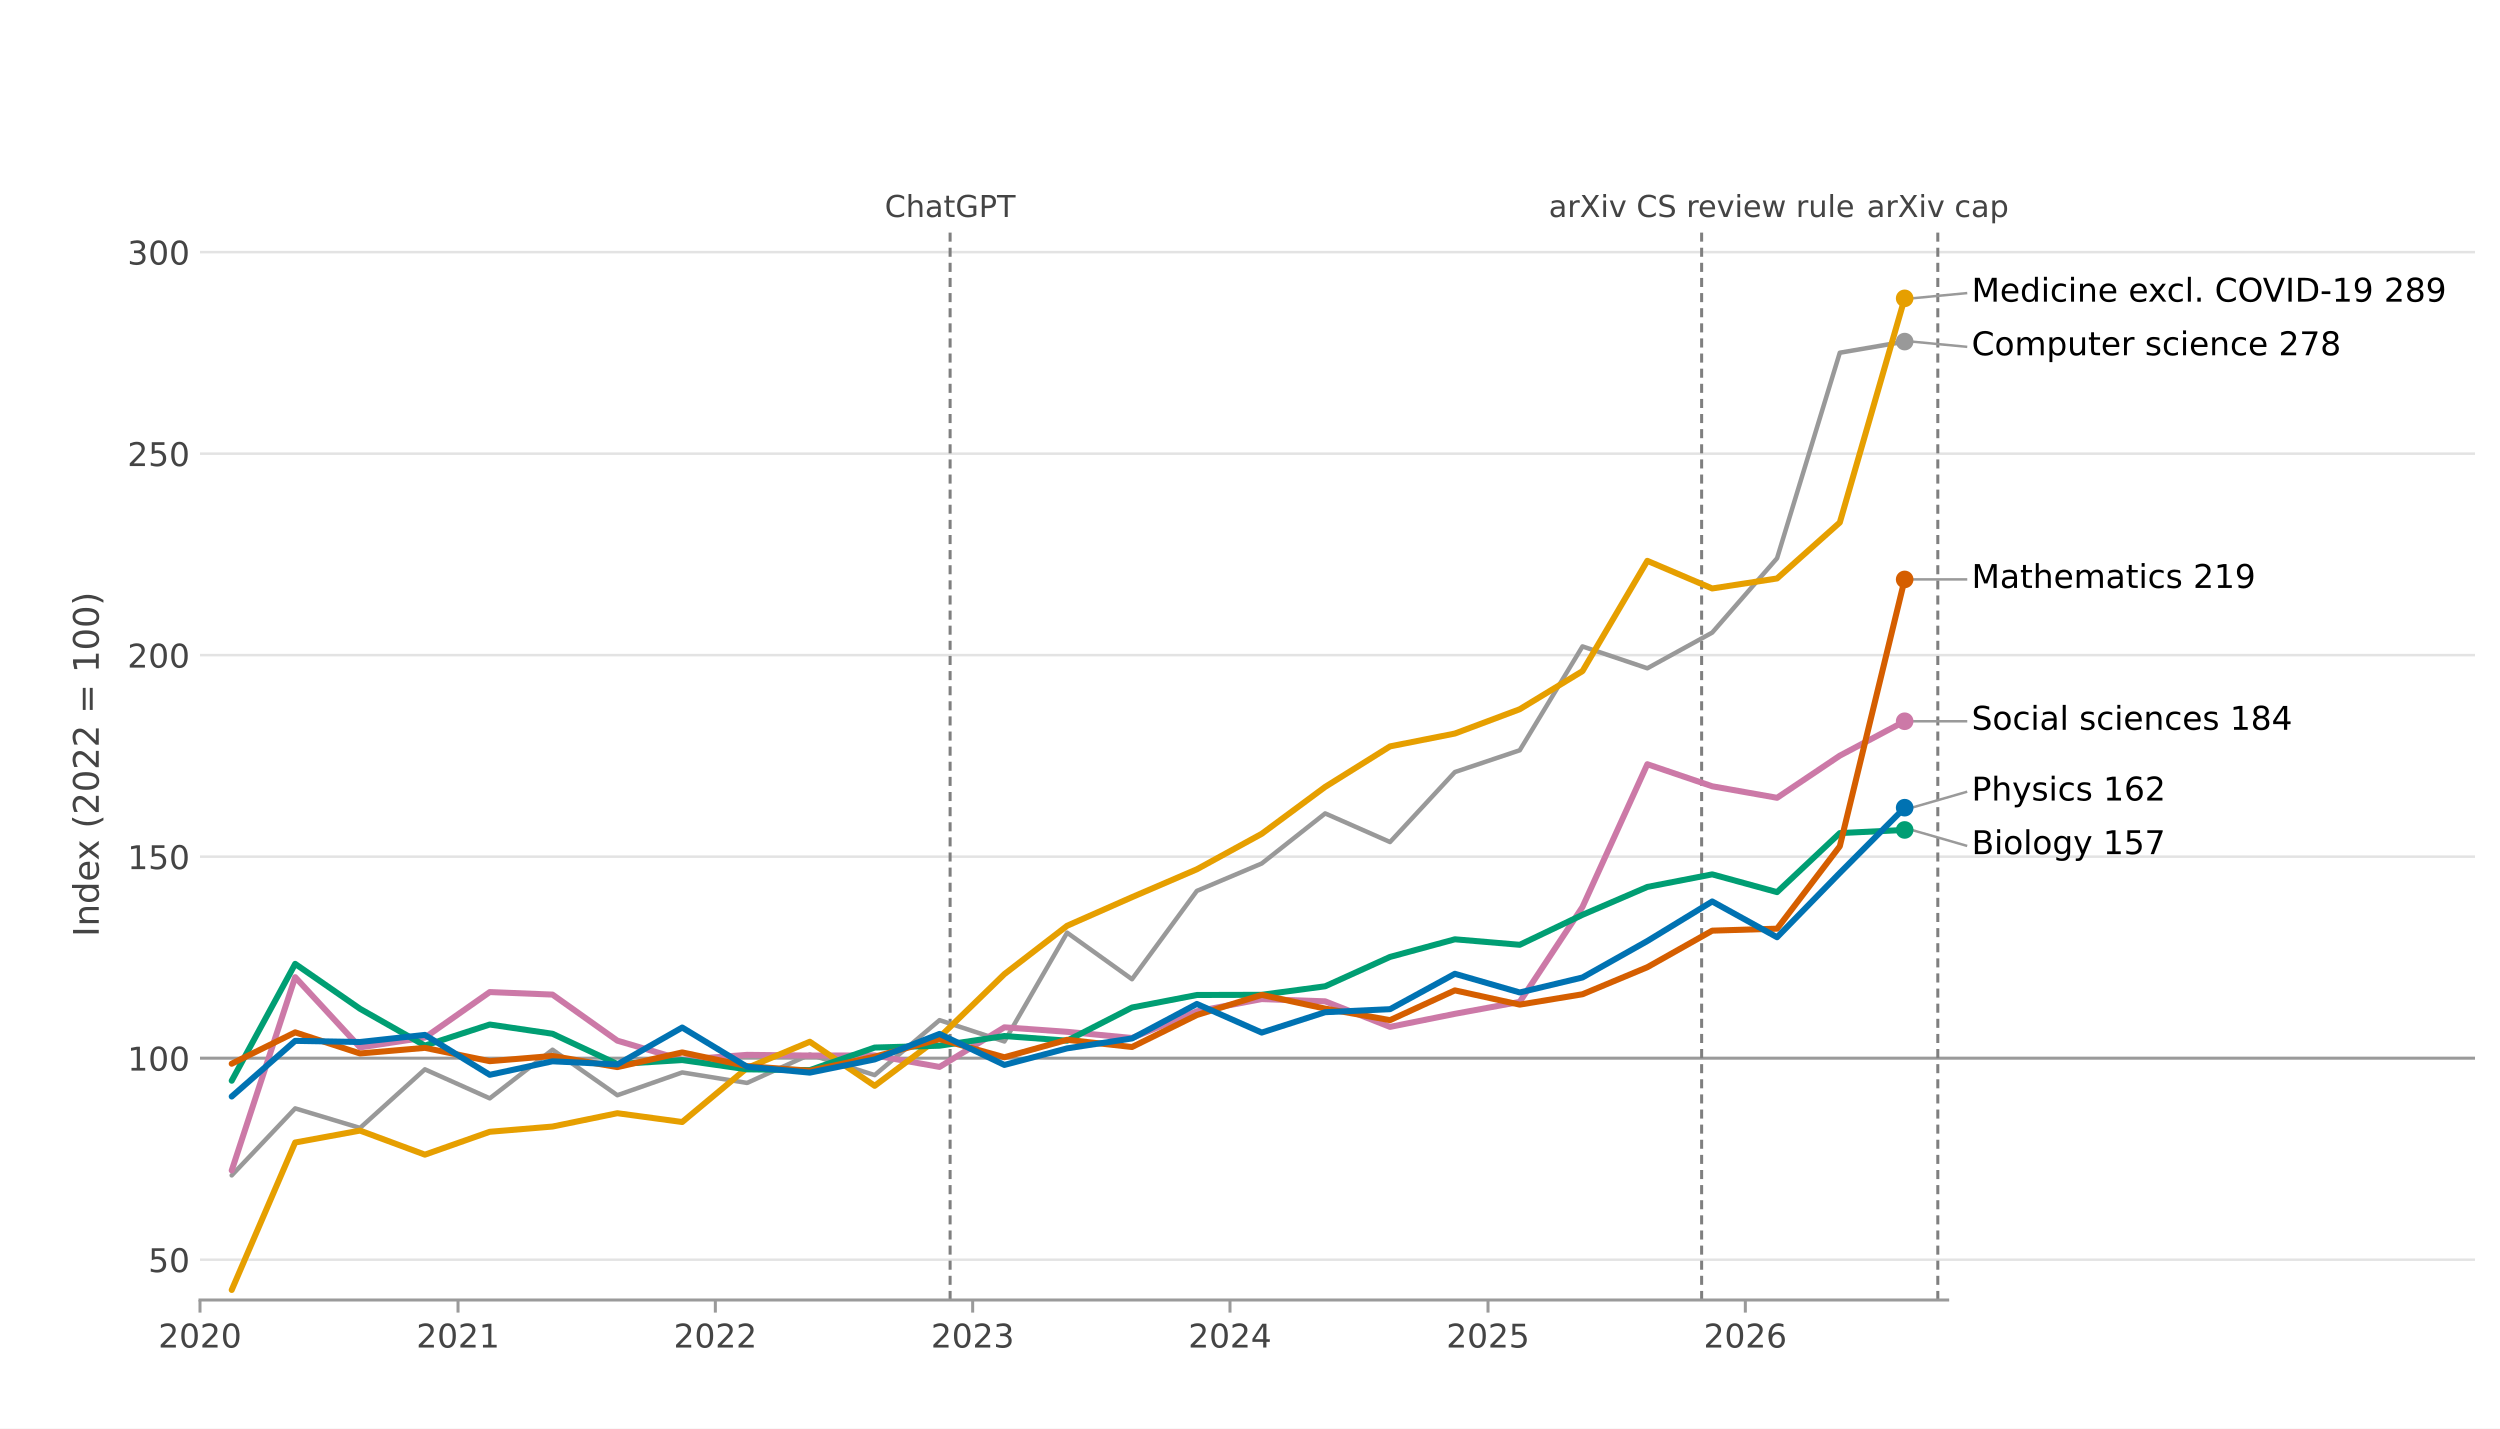
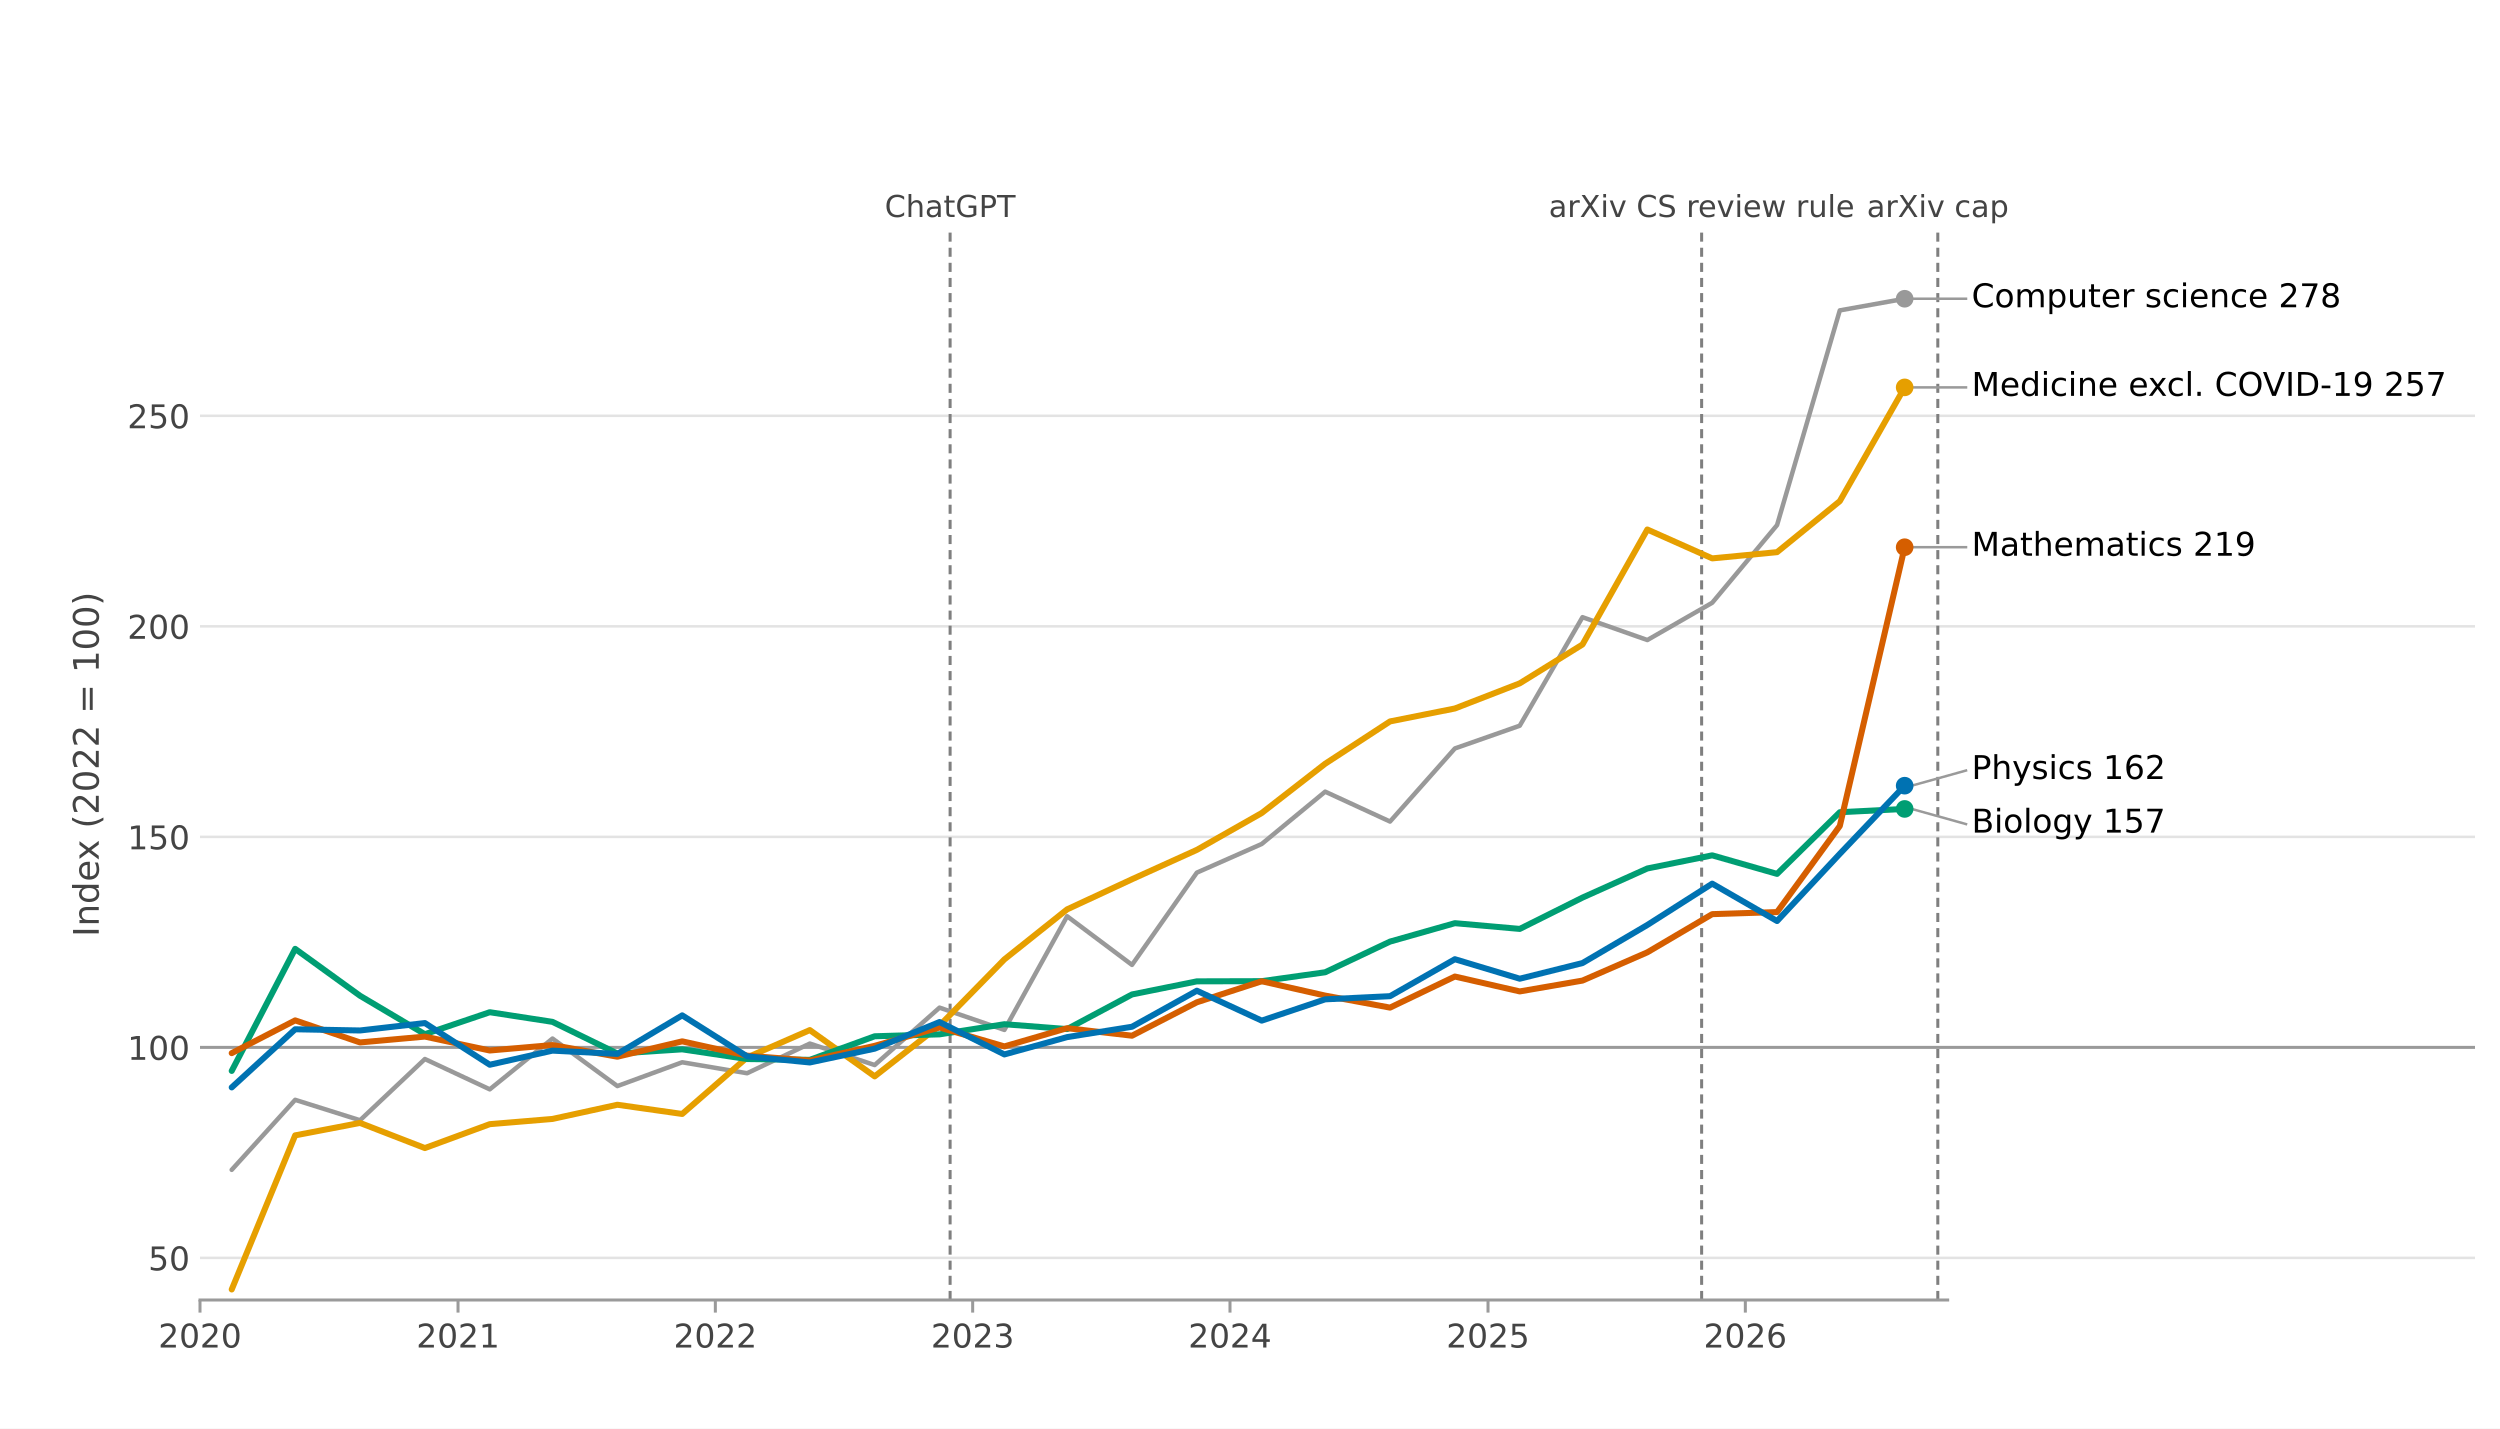
<svg xmlns="http://www.w3.org/2000/svg" xmlns:xlink="http://www.w3.org/1999/xlink" width="496.063pt" height="283.465pt" viewBox="0 0 496.063 283.465" version="1.1">
  <defs>
    <style type="text/css">*{stroke-linejoin: round; stroke-linecap: butt}</style>
  </defs>
  <g id="figure_1">
    <g id="patch_1">
      <path d="M 0 283.465  L 496.063 283.465  L 496.063 0  L 0 0  z " style="fill: #ffffff" />
    </g>
    <g id="axes_1">
      <g id="patch_2">
        <path d="M 39.685 257.953  L 491.102 257.953  L 491.102 45.354  L 39.685 45.354  z " style="fill: #ffffff" />
      </g>
      <g id="matplotlib.axis_1">
        <g id="xtick_1">
          <g id="line2d_1">
            <defs>
-               <path id="ma8e55e18c5" d="M 0 0  L 0 2.5  " style="stroke: #9a9a9a; stroke-width: 0.6" />
+               <path id="m7287521aeb" d="M 0 0  L 0 2.5  " style="stroke: #9a9a9a; stroke-width: 0.6" />
            </defs>
            <g>
-               <use xlink:href="#ma8e55e18c5" x="39.685" y="257.953" style="fill: #9a9a9a; stroke: #9a9a9a; stroke-width: 0.6" />
+               <use xlink:href="#m7287521aeb" x="39.685" y="257.953" style="fill: #9a9a9a; stroke: #9a9a9a; stroke-width: 0.6" />
            </g>
          </g>
          <g id="text_1">
            <text style="font-size: 6.5px; font-family: 'DejaVu Sans'; text-anchor: middle; fill: #444444" x="39.685" y="267.391" transform="rotate(-0 39.68504 267.3912)">2020</text>
          </g>
        </g>
        <g id="xtick_2">
          <g id="line2d_2">
            <g>
-               <use xlink:href="#ma8e55e18c5" x="90.884" y="257.953" style="fill: #9a9a9a; stroke: #9a9a9a; stroke-width: 0.6" />
+               <use xlink:href="#m7287521aeb" x="90.884" y="257.953" style="fill: #9a9a9a; stroke: #9a9a9a; stroke-width: 0.6" />
            </g>
          </g>
          <g id="text_2">
            <text style="font-size: 6.5px; font-family: 'DejaVu Sans'; text-anchor: middle; fill: #444444" x="90.884" y="267.391" transform="rotate(-0 90.8839 267.3912)">2021</text>
          </g>
        </g>
        <g id="xtick_3">
          <g id="line2d_3">
            <g>
-               <use xlink:href="#ma8e55e18c5" x="141.943" y="257.953" style="fill: #9a9a9a; stroke: #9a9a9a; stroke-width: 0.6" />
+               <use xlink:href="#m7287521aeb" x="141.943" y="257.953" style="fill: #9a9a9a; stroke: #9a9a9a; stroke-width: 0.6" />
            </g>
          </g>
          <g id="text_3">
            <text style="font-size: 6.5px; font-family: 'DejaVu Sans'; text-anchor: middle; fill: #444444" x="141.943" y="267.391" transform="rotate(-0 141.9429 267.3912)">2022</text>
          </g>
        </g>
        <g id="xtick_4">
          <g id="line2d_4">
            <g>
-               <use xlink:href="#ma8e55e18c5" x="193.002" y="257.953" style="fill: #9a9a9a; stroke: #9a9a9a; stroke-width: 0.6" />
+               <use xlink:href="#m7287521aeb" x="193.002" y="257.953" style="fill: #9a9a9a; stroke: #9a9a9a; stroke-width: 0.6" />
            </g>
          </g>
          <g id="text_4">
            <text style="font-size: 6.5px; font-family: 'DejaVu Sans'; text-anchor: middle; fill: #444444" x="193.002" y="267.391" transform="rotate(-0 193.0019 267.3912)">2023</text>
          </g>
        </g>
        <g id="xtick_5">
          <g id="line2d_5">
            <g>
-               <use xlink:href="#ma8e55e18c5" x="244.061" y="257.953" style="fill: #9a9a9a; stroke: #9a9a9a; stroke-width: 0.6" />
+               <use xlink:href="#m7287521aeb" x="244.061" y="257.953" style="fill: #9a9a9a; stroke: #9a9a9a; stroke-width: 0.6" />
            </g>
          </g>
          <g id="text_5">
            <text style="font-size: 6.5px; font-family: 'DejaVu Sans'; text-anchor: middle; fill: #444444" x="244.061" y="267.391" transform="rotate(-0 244.0608 267.3912)">2024</text>
          </g>
        </g>
        <g id="xtick_6">
          <g id="line2d_6">
            <g>
-               <use xlink:href="#ma8e55e18c5" x="295.26" y="257.953" style="fill: #9a9a9a; stroke: #9a9a9a; stroke-width: 0.6" />
+               <use xlink:href="#m7287521aeb" x="295.26" y="257.953" style="fill: #9a9a9a; stroke: #9a9a9a; stroke-width: 0.6" />
            </g>
          </g>
          <g id="text_6">
            <text style="font-size: 6.5px; font-family: 'DejaVu Sans'; text-anchor: middle; fill: #444444" x="295.26" y="267.391" transform="rotate(-0 295.2597 267.3912)">2025</text>
          </g>
        </g>
        <g id="xtick_7">
          <g id="line2d_7">
            <g>
-               <use xlink:href="#ma8e55e18c5" x="346.319" y="257.953" style="fill: #9a9a9a; stroke: #9a9a9a; stroke-width: 0.6" />
+               <use xlink:href="#m7287521aeb" x="346.319" y="257.953" style="fill: #9a9a9a; stroke: #9a9a9a; stroke-width: 0.6" />
            </g>
          </g>
          <g id="text_7">
            <text style="font-size: 6.5px; font-family: 'DejaVu Sans'; text-anchor: middle; fill: #444444" x="346.319" y="267.391" transform="rotate(-0 346.3187 267.3912)">2026</text>
          </g>
        </g>
      </g>
      <g id="matplotlib.axis_2">
        <g id="ytick_1">
          <g id="line2d_8">
-             <path d="M 39.685 249.956  L 491.102 249.956  " clip-path="url(#pb8774d5cf4)" style="fill: none; stroke: #e3e3e3; stroke-width: 0.5; stroke-linecap: square" />
+             <path d="M 39.685 249.598  L 491.102 249.598  " clip-path="url(#p382e8825b0)" style="fill: none; stroke: #e3e3e3; stroke-width: 0.5; stroke-linecap: square" />
          </g>
          <g id="line2d_9" />
          <g id="text_8">
-             <text style="font-size: 6.5px; font-family: 'DejaVu Sans'; text-anchor: end; fill: #444444" x="37.685" y="252.425" transform="rotate(-0 37.68504 252.425)">50</text>
+             <text style="font-size: 6.5px; font-family: 'DejaVu Sans'; text-anchor: end; fill: #444444" x="37.685" y="252.068" transform="rotate(-0 37.68504 252.0675)">50</text>
          </g>
        </g>
        <g id="ytick_2">
          <g id="line2d_10">
-             <path d="M 39.685 209.971  L 491.102 209.971  " clip-path="url(#pb8774d5cf4)" style="fill: none; stroke: #e3e3e3; stroke-width: 0.5; stroke-linecap: square" />
+             <path d="M 39.685 207.826  L 491.102 207.826  " clip-path="url(#p382e8825b0)" style="fill: none; stroke: #e3e3e3; stroke-width: 0.5; stroke-linecap: square" />
          </g>
          <g id="line2d_11" />
          <g id="text_9">
-             <text style="font-size: 6.5px; font-family: 'DejaVu Sans'; text-anchor: end; fill: #444444" x="37.685" y="212.44" transform="rotate(-0 37.68504 212.4397)">100</text>
+             <text style="font-size: 6.5px; font-family: 'DejaVu Sans'; text-anchor: end; fill: #444444" x="37.685" y="210.295" transform="rotate(-0 37.68504 210.295)">100</text>
          </g>
        </g>
        <g id="ytick_3">
          <g id="line2d_12">
-             <path d="M 39.685 169.985  L 491.102 169.985  " clip-path="url(#pb8774d5cf4)" style="fill: none; stroke: #e3e3e3; stroke-width: 0.5; stroke-linecap: square" />
+             <path d="M 39.685 166.053  L 491.102 166.053  " clip-path="url(#p382e8825b0)" style="fill: none; stroke: #e3e3e3; stroke-width: 0.5; stroke-linecap: square" />
          </g>
          <g id="line2d_13" />
          <g id="text_10">
-             <text style="font-size: 6.5px; font-family: 'DejaVu Sans'; text-anchor: end; fill: #444444" x="37.685" y="172.455" transform="rotate(-0 37.68504 172.4545)">150</text>
+             <text style="font-size: 6.5px; font-family: 'DejaVu Sans'; text-anchor: end; fill: #444444" x="37.685" y="168.523" transform="rotate(-0 37.68504 168.5226)">150</text>
          </g>
        </g>
        <g id="ytick_4">
          <g id="line2d_14">
-             <path d="M 39.685 130  L 491.102 130  " clip-path="url(#pb8774d5cf4)" style="fill: none; stroke: #e3e3e3; stroke-width: 0.5; stroke-linecap: square" />
+             <path d="M 39.685 124.281  L 491.102 124.281  " clip-path="url(#p382e8825b0)" style="fill: none; stroke: #e3e3e3; stroke-width: 0.5; stroke-linecap: square" />
          </g>
          <g id="line2d_15" />
          <g id="text_11">
-             <text style="font-size: 6.5px; font-family: 'DejaVu Sans'; text-anchor: end; fill: #444444" x="37.685" y="132.469" transform="rotate(-0 37.68504 132.4693)">200</text>
+             <text style="font-size: 6.5px; font-family: 'DejaVu Sans'; text-anchor: end; fill: #444444" x="37.685" y="126.75" transform="rotate(-0 37.68504 126.7501)">200</text>
          </g>
        </g>
        <g id="ytick_5">
          <g id="line2d_16">
-             <path d="M 39.685 90.015  L 491.102 90.015  " clip-path="url(#pb8774d5cf4)" style="fill: none; stroke: #e3e3e3; stroke-width: 0.5; stroke-linecap: square" />
+             <path d="M 39.685 82.508  L 491.102 82.508  " clip-path="url(#p382e8825b0)" style="fill: none; stroke: #e3e3e3; stroke-width: 0.5; stroke-linecap: square" />
          </g>
          <g id="line2d_17" />
          <g id="text_12">
-             <text style="font-size: 6.5px; font-family: 'DejaVu Sans'; text-anchor: end; fill: #444444" x="37.685" y="92.484" transform="rotate(-0 37.68504 92.48412)">250</text>
-           </g>
-         </g>
-         <g id="ytick_6">
-           <g id="line2d_18">
-             <path d="M 39.685 50.03  L 491.102 50.03  " clip-path="url(#pb8774d5cf4)" style="fill: none; stroke: #e3e3e3; stroke-width: 0.5; stroke-linecap: square" />
-           </g>
-           <g id="line2d_19" />
-           <g id="text_13">
-             <text style="font-size: 6.5px; font-family: 'DejaVu Sans'; text-anchor: end; fill: #444444" x="37.685" y="52.499" transform="rotate(-0 37.68504 52.49891)">300</text>
-           </g>
-         </g>
-         <g id="text_14">
+             <text style="font-size: 6.5px; font-family: 'DejaVu Sans'; text-anchor: end; fill: #444444" x="37.685" y="84.978" transform="rotate(-0 37.68504 84.97767)">250</text>
+           </g>
+         </g>
+         <g id="text_13">
          <text style="font-size: 7px; font-family: 'DejaVu Sans'; text-anchor: middle; fill: #444444" x="19.597" y="151.654" transform="rotate(-90 19.59652 151.6535)">Index (2022 = 100)</text>
        </g>
      </g>
+       <g id="line2d_18">
+         <path d="M 39.685 207.826  L 491.102 207.826  " clip-path="url(#p382e8825b0)" style="fill: none; stroke: #9a9a9a; stroke-width: 0.6; stroke-linecap: square" />
+       </g>
+       <g id="line2d_19">
+         <path d="M 188.525 257.953  L 188.525 45.354  " clip-path="url(#p382e8825b0)" style="fill: none; stroke-dasharray: 1.8,1.2; stroke-dashoffset: 0; stroke: #7f7f7f; stroke-width: 0.6" />
+       </g>
      <g id="line2d_20">
-         <path d="M 39.685 209.971  L 491.102 209.971  " clip-path="url(#pb8774d5cf4)" style="fill: none; stroke: #9a9a9a; stroke-width: 0.6; stroke-linecap: square" />
+         <path d="M 337.646 257.953  L 337.646 45.354  " clip-path="url(#p382e8825b0)" style="fill: none; stroke-dasharray: 1.8,1.2; stroke-dashoffset: 0; stroke: #7f7f7f; stroke-width: 0.6" />
      </g>
      <g id="line2d_21">
-         <path d="M 188.525 257.953  L 188.525 45.354  " clip-path="url(#pb8774d5cf4)" style="fill: none; stroke-dasharray: 1.8,1.2; stroke-dashoffset: 0; stroke: #7f7f7f; stroke-width: 0.6" />
+         <path d="M 384.508 257.953  L 384.508 45.354  " clip-path="url(#p382e8825b0)" style="fill: none; stroke-dasharray: 1.8,1.2; stroke-dashoffset: 0; stroke: #7f7f7f; stroke-width: 0.6" />
      </g>
      <g id="line2d_22">
-         <path d="M 337.646 257.953  L 337.646 45.354  " clip-path="url(#pb8774d5cf4)" style="fill: none; stroke-dasharray: 1.8,1.2; stroke-dashoffset: 0; stroke: #7f7f7f; stroke-width: 0.6" />
+         <path d="M 379.332 59.28  L 390.104 59.28  " clip-path="url(#p382e8825b0)" style="fill: none; stroke: #9a9a9a; stroke-width: 0.5; stroke-linecap: square" />
      </g>
      <g id="line2d_23">
-         <path d="M 384.508 257.953  L 384.508 45.354  " clip-path="url(#pb8774d5cf4)" style="fill: none; stroke-dasharray: 1.8,1.2; stroke-dashoffset: 0; stroke: #7f7f7f; stroke-width: 0.6" />
+         <path d="M 379.332 76.866  L 390.104 76.866  " clip-path="url(#p382e8825b0)" style="fill: none; stroke: #9a9a9a; stroke-width: 0.5; stroke-linecap: square" />
      </g>
      <g id="line2d_24">
-         <path d="M 379.332 67.78  L 390.104 68.804  " clip-path="url(#pb8774d5cf4)" style="fill: none; stroke: #9a9a9a; stroke-width: 0.5; stroke-linecap: square" />
+         <path d="M 379.332 160.513  L 390.104 163.521  " clip-path="url(#p382e8825b0)" style="fill: none; stroke: #9a9a9a; stroke-width: 0.5; stroke-linecap: square" />
      </g>
      <g id="line2d_25">
-         <path d="M 379.332 143.114  L 390.104 143.114  " clip-path="url(#pb8774d5cf4)" style="fill: none; stroke: #9a9a9a; stroke-width: 0.5; stroke-linecap: square" />
+         <path d="M 379.332 108.582  L 390.104 108.582  " clip-path="url(#p382e8825b0)" style="fill: none; stroke: #9a9a9a; stroke-width: 0.5; stroke-linecap: square" />
      </g>
      <g id="line2d_26">
-         <path d="M 379.332 59.199  L 390.104 58.175  " clip-path="url(#pb8774d5cf4)" style="fill: none; stroke: #9a9a9a; stroke-width: 0.5; stroke-linecap: square" />
-       </g>
-       <g id="line2d_27">
-         <path d="M 379.332 164.682  L 390.104 167.789  " clip-path="url(#pb8774d5cf4)" style="fill: none; stroke: #9a9a9a; stroke-width: 0.5; stroke-linecap: square" />
-       </g>
-       <g id="line2d_28">
-         <path d="M 379.332 114.973  L 390.104 114.973  " clip-path="url(#pb8774d5cf4)" style="fill: none; stroke: #9a9a9a; stroke-width: 0.5; stroke-linecap: square" />
-       </g>
-       <g id="line2d_29">
-         <path d="M 379.332 160.266  L 390.104 157.159  " clip-path="url(#pb8774d5cf4)" style="fill: none; stroke: #9a9a9a; stroke-width: 0.5; stroke-linecap: square" />
+         <path d="M 379.332 155.899  L 390.104 152.891  " clip-path="url(#p382e8825b0)" style="fill: none; stroke: #9a9a9a; stroke-width: 0.5; stroke-linecap: square" />
      </g>
      <g id="patch_3">
        <path d="M 39.685 257.953  L 386.466 257.953  " style="fill: none; stroke: #9a9a9a; stroke-width: 0.6; stroke-linejoin: miter; stroke-linecap: square" />
      </g>
+       <g id="line2d_27">
+         <path d="M 45.98 232.12  L 58.57 218.235  L 71.44 222.288  L 84.309 210.138  L 97.179 216.151  L 109.629 206.076  L 122.499 215.503  L 135.368 210.782  L 148.238 212.956  L 160.688 207.072  L 173.557 211.33  L 186.427 199.944  L 199.297 204.359  L 211.747 181.81  L 224.616 191.456  L 237.486 173.151  L 250.356 167.467  L 262.946 157.087  L 275.815 163.014  L 288.685 148.513  L 301.555 143.998  L 314.005 122.469  L 326.874 126.999  L 339.744 119.603  L 352.614 104.187  L 365.064 61.588  L 377.933 59.28  " clip-path="url(#p382e8825b0)" style="fill: none; stroke: #999999; stroke-width: 0.9; stroke-linecap: round" />
+       </g>
+       <g id="line2d_28">
+         <path d="M 45.98 255.859  L 58.57 225.286  L 71.44 222.816  L 84.309 227.804  L 97.179 223.063  L 109.629 222.026  L 122.499 219.21  L 135.368 221.038  L 148.238 209.826  L 160.688 204.393  L 173.557 213.58  L 186.427 203.504  L 199.297 190.366  L 211.747 180.438  L 224.616 174.462  L 237.486 168.634  L 250.356 161.324  L 262.946 151.545  L 275.815 143.148  L 288.685 140.58  L 301.555 135.591  L 314.005 127.886  L 326.874 105.068  L 339.744 110.797  L 352.614 109.562  L 365.064 99.437  L 377.933 76.866  " clip-path="url(#p382e8825b0)" style="fill: none; stroke: #e69f00; stroke-width: 1.2; stroke-linecap: round" />
+       </g>
+       <g id="line2d_29">
+         <path d="M 45.98 212.495  L 58.57 188.275  L 71.44 197.585  L 84.309 205.213  L 97.179 200.848  L 109.629 202.764  L 122.499 209.046  L 135.368 208.214  L 148.238 210.139  L 160.688 210.298  L 173.557 205.624  L 186.427 205.241  L 199.297 203.231  L 211.747 204.194  L 224.616 197.324  L 237.486 194.725  L 250.356 194.688  L 262.946 192.921  L 275.815 186.836  L 288.685 183.181  L 301.555 184.321  L 314.005 178.105  L 326.874 172.328  L 339.744 169.72  L 352.614 173.403  L 365.064 161.167  L 377.933 160.513  " clip-path="url(#p382e8825b0)" style="fill: none; stroke: #009e73; stroke-width: 1.2; stroke-linecap: round" />
+       </g>
      <g id="line2d_30">
-         <path d="M 45.98 233.225  L 58.57 219.934  L 71.44 223.814  L 84.309 212.184  L 97.179 217.94  L 109.629 208.295  L 122.499 217.319  L 135.368 212.8  L 148.238 214.882  L 160.688 209.249  L 173.557 213.325  L 186.427 202.426  L 199.297 206.652  L 211.747 185.068  L 224.616 194.301  L 237.486 176.779  L 250.356 171.339  L 262.946 161.402  L 275.815 167.076  L 288.685 153.196  L 301.555 148.873  L 314.005 128.266  L 326.874 132.602  L 339.744 125.523  L 352.614 110.766  L 365.064 69.989  L 377.933 67.78  " clip-path="url(#pb8774d5cf4)" style="fill: none; stroke: #999999; stroke-width: 0.9; stroke-linecap: round" />
+         <path d="M 45.98 208.97  L 58.57 202.47  L 71.44 206.847  L 84.309 205.685  L 97.179 208.446  L 109.629 207.363  L 122.499 209.678  L 135.368 206.629  L 148.238 209.468  L 160.688 210.438  L 173.557 207.52  L 186.427 203.877  L 199.297 207.634  L 211.747 204.017  L 224.616 205.511  L 237.486 198.88  L 250.356 194.704  L 262.946 197.552  L 275.815 199.937  L 288.685 193.769  L 301.555 196.722  L 314.005 194.573  L 326.874 188.964  L 339.744 181.39  L 352.614 180.979  L 365.064 163.891  L 377.933 108.582  " clip-path="url(#p382e8825b0)" style="fill: none; stroke: #d55e00; stroke-width: 1.2; stroke-linecap: round" />
      </g>
      <g id="line2d_31">
-         <path d="M 45.98 232.247  L 58.57 193.896  L 71.44 207.831  L 84.309 205.88  L 97.179 196.85  L 109.629 197.352  L 122.499 206.494  L 135.368 210.284  L 148.238 209.309  L 160.688 209.448  L 173.557 209.42  L 186.427 211.706  L 199.297 203.846  L 211.747 204.738  L 224.616 205.964  L 237.486 200.668  L 250.356 198.244  L 262.946 198.689  L 275.815 203.762  L 288.685 201.17  L 301.555 198.801  L 314.005 179.96  L 326.874 151.642  L 339.744 156.018  L 352.614 158.304  L 365.064 149.942  L 377.933 143.114  " clip-path="url(#pb8774d5cf4)" style="fill: none; stroke: #cc79a7; stroke-width: 1.2; stroke-linecap: round" />
+         <path d="M 45.98 215.768  L 58.57 204.234  L 71.44 204.472  L 84.309 202.999  L 97.179 211.272  L 109.629 208.472  L 122.499 209.124  L 135.368 201.473  L 148.238 209.605  L 160.688 210.82  L 173.557 208.083  L 186.427 202.795  L 199.297 209.226  L 211.747 205.789  L 224.616 203.733  L 237.486 196.583  L 250.356 202.518  L 262.946 198.294  L 275.815 197.667  L 288.685 190.332  L 301.555 194.201  L 314.005 191.095  L 326.874 183.537  L 339.744 175.337  L 352.614 182.755  L 365.064 169.422  L 377.933 155.899  " clip-path="url(#p382e8825b0)" style="fill: none; stroke: #0072b2; stroke-width: 1.2; stroke-linecap: round" />
+       </g>
+       <g id="text_14">
+         <text style="font-size: 6.5px; font-family: 'DejaVu Sans'; text-anchor: start" x="391.223" y="60.969" transform="rotate(-0 391.2226 60.96852)">Computer science 278</text>
+       </g>
+       <g id="text_15">
+         <text style="font-size: 6.5px; font-family: 'DejaVu Sans'; text-anchor: start" x="391.223" y="78.554" transform="rotate(-0 391.2226 78.55424)">Medicine excl. COVID-19 257</text>
+       </g>
+       <g id="text_16">
+         <text style="font-size: 6.5px; font-family: 'DejaVu Sans'; text-anchor: start" x="391.223" y="165.21" transform="rotate(-0 391.2226 165.2097)">Biology 157</text>
+       </g>
+       <g id="text_17">
+         <text style="font-size: 6.5px; font-family: 'DejaVu Sans'; text-anchor: start" x="391.223" y="110.271" transform="rotate(-0 391.2226 110.2705)">Mathematics 219</text>
+       </g>
+       <g id="text_18">
+         <text style="font-size: 6.5px; font-family: 'DejaVu Sans'; text-anchor: start" x="391.223" y="154.58" transform="rotate(-0 391.2226 154.5797)">Physics 162</text>
+       </g>
+       <g id="text_19">
+         <text style="font-size: 6px; font-family: 'DejaVu Sans'; text-anchor: middle; fill: #444444" x="188.525" y="43.063" transform="rotate(-0 188.5255 43.06253)">ChatGPT</text>
+       </g>
+       <g id="text_20">
+         <text style="font-size: 6px; font-family: 'DejaVu Sans'; text-anchor: middle; fill: #444444" x="337.646" y="43.063" transform="rotate(-0 337.6457 43.06253)">arXiv CS review rule</text>
+       </g>
+       <g id="text_21">
+         <text style="font-size: 6px; font-family: 'DejaVu Sans'; text-anchor: middle; fill: #444444" x="384.508" y="43.063" transform="rotate(-0 384.508 43.06253)">arXiv cap</text>
      </g>
      <g id="line2d_32">
-         <path d="M 45.98 255.958  L 58.57 226.702  L 71.44 224.339  L 84.309 229.112  L 97.179 224.575  L 109.629 223.535  L 122.499 220.888  L 135.368 222.637  L 148.238 211.908  L 160.688 206.709  L 173.557 215.453  L 186.427 205.811  L 199.297 193.286  L 211.747 183.692  L 224.616 178.02  L 237.486 172.49  L 250.356 165.448  L 262.946 156.137  L 275.815 148.102  L 288.685 145.55  L 301.555 140.729  L 314.005 133.167  L 326.874 111.284  L 339.744 116.766  L 352.614 114.781  L 365.064 103.674  L 377.933 59.199  " clip-path="url(#pb8774d5cf4)" style="fill: none; stroke: #e69f00; stroke-width: 1.2; stroke-linecap: round" />
+         <defs>
+           <path id="mce1ff3abc1" d="M 0 1.25  C 0.332 1.25 0.649 1.118 0.884 0.884  C 1.118 0.649 1.25 0.332 1.25 0  C 1.25 -0.332 1.118 -0.649 0.884 -0.884  C 0.649 -1.118 0.332 -1.25 0 -1.25  C -0.332 -1.25 -0.649 -1.118 -0.884 -0.884  C -1.118 -0.649 -1.25 -0.332 -1.25 0  C -1.25 0.332 -1.118 0.649 -0.884 0.884  C -0.649 1.118 -0.332 1.25 0 1.25  z " style="stroke: #999999" />
+         </defs>
+         <g clip-path="url(#p382e8825b0)">
+           <use xlink:href="#mce1ff3abc1" x="377.933" y="59.28" style="fill: #999999; stroke: #999999" />
+         </g>
      </g>
      <g id="line2d_33">
-         <path d="M 45.98 214.44  L 58.57 191.256  L 71.44 200.168  L 84.309 207.47  L 97.179 203.291  L 109.629 205.125  L 122.499 211.138  L 135.368 210.342  L 148.238 212.185  L 160.688 212.337  L 173.557 207.863  L 186.427 207.496  L 199.297 205.573  L 211.747 206.494  L 224.616 199.918  L 237.486 197.43  L 250.356 197.394  L 262.946 195.703  L 275.815 189.878  L 288.685 186.38  L 301.555 187.471  L 314.005 181.521  L 326.874 175.991  L 339.744 173.495  L 352.614 177.02  L 365.064 165.308  L 377.933 164.682  " clip-path="url(#pb8774d5cf4)" style="fill: none; stroke: #009e73; stroke-width: 1.2; stroke-linecap: round" />
+         <defs>
+           <path id="m3cfc5c455e" d="M 0 1.25  C 0.332 1.25 0.649 1.118 0.884 0.884  C 1.118 0.649 1.25 0.332 1.25 0  C 1.25 -0.332 1.118 -0.649 0.884 -0.884  C 0.649 -1.118 0.332 -1.25 0 -1.25  C -0.332 -1.25 -0.649 -1.118 -0.884 -0.884  C -1.118 -0.649 -1.25 -0.332 -1.25 0  C -1.25 0.332 -1.118 0.649 -0.884 0.884  C -0.649 1.118 -0.332 1.25 0 1.25  z " style="stroke: #e69f00" />
+         </defs>
+         <g clip-path="url(#p382e8825b0)">
+           <use xlink:href="#m3cfc5c455e" x="377.933" y="76.866" style="fill: #e69f00; stroke: #e69f00" />
+         </g>
      </g>
      <g id="line2d_34">
-         <path d="M 45.98 211.066  L 58.57 204.844  L 71.44 209.034  L 84.309 207.922  L 97.179 210.564  L 109.629 209.527  L 122.499 211.743  L 135.368 208.825  L 148.238 211.543  L 160.688 212.471  L 173.557 209.678  L 186.427 206.191  L 199.297 209.787  L 211.747 206.324  L 224.616 207.754  L 237.486 201.407  L 250.356 197.41  L 262.946 200.136  L 275.815 202.419  L 288.685 196.515  L 301.555 199.342  L 314.005 197.285  L 326.874 191.916  L 339.744 184.666  L 352.614 184.273  L 365.064 167.916  L 377.933 114.973  " clip-path="url(#pb8774d5cf4)" style="fill: none; stroke: #d55e00; stroke-width: 1.2; stroke-linecap: round" />
+         <defs>
+           <path id="m2e4e694ff1" d="M 0 1.25  C 0.332 1.25 0.649 1.118 0.884 0.884  C 1.118 0.649 1.25 0.332 1.25 0  C 1.25 -0.332 1.118 -0.649 0.884 -0.884  C 0.649 -1.118 0.332 -1.25 0 -1.25  C -0.332 -1.25 -0.649 -1.118 -0.884 -0.884  C -1.118 -0.649 -1.25 -0.332 -1.25 0  C -1.25 0.332 -1.118 0.649 -0.884 0.884  C -0.649 1.118 -0.332 1.25 0 1.25  z " style="stroke: #009e73" />
+         </defs>
+         <g clip-path="url(#p382e8825b0)">
+           <use xlink:href="#m2e4e694ff1" x="377.933" y="160.513" style="fill: #009e73; stroke: #009e73" />
+         </g>
      </g>
      <g id="line2d_35">
-         <path d="M 45.98 217.573  L 58.57 206.532  L 71.44 206.76  L 84.309 205.35  L 97.179 213.269  L 109.629 210.589  L 122.499 211.213  L 135.368 203.889  L 148.238 211.673  L 160.688 212.837  L 173.557 210.217  L 186.427 205.155  L 199.297 211.31  L 211.747 208.021  L 224.616 206.053  L 237.486 199.209  L 250.356 204.89  L 262.946 200.847  L 275.815 200.246  L 288.685 193.225  L 301.555 196.929  L 314.005 193.956  L 326.874 186.721  L 339.744 178.872  L 352.614 185.972  L 365.064 173.21  L 377.933 160.266  " clip-path="url(#pb8774d5cf4)" style="fill: none; stroke: #0072b2; stroke-width: 1.2; stroke-linecap: round" />
-       </g>
-       <g id="text_15">
-         <text style="font-size: 6.5px; font-family: 'DejaVu Sans'; text-anchor: start" x="391.223" y="70.493" transform="rotate(-0 391.2226 70.49316)">Computer science 278</text>
-       </g>
-       <g id="text_16">
-         <text style="font-size: 6.5px; font-family: 'DejaVu Sans'; text-anchor: start" x="391.223" y="144.802" transform="rotate(-0 391.2226 144.8024)">Social sciences 184</text>
-       </g>
-       <g id="text_17">
-         <text style="font-size: 6.5px; font-family: 'DejaVu Sans'; text-anchor: start" x="391.223" y="59.863" transform="rotate(-0 391.2226 59.86324)">Medicine excl. COVID-19 289</text>
-       </g>
-       <g id="text_18">
-         <text style="font-size: 6.5px; font-family: 'DejaVu Sans'; text-anchor: start" x="391.223" y="169.477" transform="rotate(-0 391.2226 169.4774)">Biology 157</text>
-       </g>
-       <g id="text_19">
-         <text style="font-size: 6.5px; font-family: 'DejaVu Sans'; text-anchor: start" x="391.223" y="116.661" transform="rotate(-0 391.2226 116.6614)">Mathematics 219</text>
-       </g>
-       <g id="text_20">
-         <text style="font-size: 6.5px; font-family: 'DejaVu Sans'; text-anchor: start" x="391.223" y="158.847" transform="rotate(-0 391.2226 158.8474)">Physics 162</text>
-       </g>
-       <g id="text_21">
-         <text style="font-size: 6px; font-family: 'DejaVu Sans'; text-anchor: middle; fill: #444444" x="188.525" y="43.063" transform="rotate(-0 188.5255 43.06253)">ChatGPT</text>
-       </g>
-       <g id="text_22">
-         <text style="font-size: 6px; font-family: 'DejaVu Sans'; text-anchor: middle; fill: #444444" x="337.646" y="43.063" transform="rotate(-0 337.6457 43.06253)">arXiv CS review rule</text>
-       </g>
-       <g id="text_23">
-         <text style="font-size: 6px; font-family: 'DejaVu Sans'; text-anchor: middle; fill: #444444" x="384.508" y="43.063" transform="rotate(-0 384.508 43.06253)">arXiv cap</text>
+         <defs>
+           <path id="m608ff5a4be" d="M 0 1.25  C 0.332 1.25 0.649 1.118 0.884 0.884  C 1.118 0.649 1.25 0.332 1.25 0  C 1.25 -0.332 1.118 -0.649 0.884 -0.884  C 0.649 -1.118 0.332 -1.25 0 -1.25  C -0.332 -1.25 -0.649 -1.118 -0.884 -0.884  C -1.118 -0.649 -1.25 -0.332 -1.25 0  C -1.25 0.332 -1.118 0.649 -0.884 0.884  C -0.649 1.118 -0.332 1.25 0 1.25  z " style="stroke: #d55e00" />
+         </defs>
+         <g clip-path="url(#p382e8825b0)">
+           <use xlink:href="#m608ff5a4be" x="377.933" y="108.582" style="fill: #d55e00; stroke: #d55e00" />
+         </g>
      </g>
      <g id="line2d_36">
        <defs>
-           <path id="m0861f03f43" d="M 0 1.25  C 0.332 1.25 0.649 1.118 0.884 0.884  C 1.118 0.649 1.25 0.332 1.25 0  C 1.25 -0.332 1.118 -0.649 0.884 -0.884  C 0.649 -1.118 0.332 -1.25 0 -1.25  C -0.332 -1.25 -0.649 -1.118 -0.884 -0.884  C -1.118 -0.649 -1.25 -0.332 -1.25 0  C -1.25 0.332 -1.118 0.649 -0.884 0.884  C -0.649 1.118 -0.332 1.25 0 1.25  z " style="stroke: #999999" />
-         </defs>
-         <g clip-path="url(#pb8774d5cf4)">
-           <use xlink:href="#m0861f03f43" x="377.933" y="67.78" style="fill: #999999; stroke: #999999" />
-         </g>
-       </g>
-       <g id="line2d_37">
-         <defs>
-           <path id="m2ad3b29c55" d="M 0 1.25  C 0.332 1.25 0.649 1.118 0.884 0.884  C 1.118 0.649 1.25 0.332 1.25 0  C 1.25 -0.332 1.118 -0.649 0.884 -0.884  C 0.649 -1.118 0.332 -1.25 0 -1.25  C -0.332 -1.25 -0.649 -1.118 -0.884 -0.884  C -1.118 -0.649 -1.25 -0.332 -1.25 0  C -1.25 0.332 -1.118 0.649 -0.884 0.884  C -0.649 1.118 -0.332 1.25 0 1.25  z " style="stroke: #cc79a7" />
-         </defs>
-         <g clip-path="url(#pb8774d5cf4)">
-           <use xlink:href="#m2ad3b29c55" x="377.933" y="143.114" style="fill: #cc79a7; stroke: #cc79a7" />
-         </g>
-       </g>
-       <g id="line2d_38">
-         <defs>
-           <path id="m731379b7df" d="M 0 1.25  C 0.332 1.25 0.649 1.118 0.884 0.884  C 1.118 0.649 1.25 0.332 1.25 0  C 1.25 -0.332 1.118 -0.649 0.884 -0.884  C 0.649 -1.118 0.332 -1.25 0 -1.25  C -0.332 -1.25 -0.649 -1.118 -0.884 -0.884  C -1.118 -0.649 -1.25 -0.332 -1.25 0  C -1.25 0.332 -1.118 0.649 -0.884 0.884  C -0.649 1.118 -0.332 1.25 0 1.25  z " style="stroke: #e69f00" />
-         </defs>
-         <g clip-path="url(#pb8774d5cf4)">
-           <use xlink:href="#m731379b7df" x="377.933" y="59.199" style="fill: #e69f00; stroke: #e69f00" />
-         </g>
-       </g>
-       <g id="line2d_39">
-         <defs>
-           <path id="ma312f41295" d="M 0 1.25  C 0.332 1.25 0.649 1.118 0.884 0.884  C 1.118 0.649 1.25 0.332 1.25 0  C 1.25 -0.332 1.118 -0.649 0.884 -0.884  C 0.649 -1.118 0.332 -1.25 0 -1.25  C -0.332 -1.25 -0.649 -1.118 -0.884 -0.884  C -1.118 -0.649 -1.25 -0.332 -1.25 0  C -1.25 0.332 -1.118 0.649 -0.884 0.884  C -0.649 1.118 -0.332 1.25 0 1.25  z " style="stroke: #009e73" />
-         </defs>
-         <g clip-path="url(#pb8774d5cf4)">
-           <use xlink:href="#ma312f41295" x="377.933" y="164.682" style="fill: #009e73; stroke: #009e73" />
-         </g>
-       </g>
-       <g id="line2d_40">
-         <defs>
-           <path id="mc104195b69" d="M 0 1.25  C 0.332 1.25 0.649 1.118 0.884 0.884  C 1.118 0.649 1.25 0.332 1.25 0  C 1.25 -0.332 1.118 -0.649 0.884 -0.884  C 0.649 -1.118 0.332 -1.25 0 -1.25  C -0.332 -1.25 -0.649 -1.118 -0.884 -0.884  C -1.118 -0.649 -1.25 -0.332 -1.25 0  C -1.25 0.332 -1.118 0.649 -0.884 0.884  C -0.649 1.118 -0.332 1.25 0 1.25  z " style="stroke: #d55e00" />
-         </defs>
-         <g clip-path="url(#pb8774d5cf4)">
-           <use xlink:href="#mc104195b69" x="377.933" y="114.973" style="fill: #d55e00; stroke: #d55e00" />
-         </g>
-       </g>
-       <g id="line2d_41">
-         <defs>
-           <path id="m94c909edba" d="M 0 1.25  C 0.332 1.25 0.649 1.118 0.884 0.884  C 1.118 0.649 1.25 0.332 1.25 0  C 1.25 -0.332 1.118 -0.649 0.884 -0.884  C 0.649 -1.118 0.332 -1.25 0 -1.25  C -0.332 -1.25 -0.649 -1.118 -0.884 -0.884  C -1.118 -0.649 -1.25 -0.332 -1.25 0  C -1.25 0.332 -1.118 0.649 -0.884 0.884  C -0.649 1.118 -0.332 1.25 0 1.25  z " style="stroke: #0072b2" />
-         </defs>
-         <g clip-path="url(#pb8774d5cf4)">
-           <use xlink:href="#m94c909edba" x="377.933" y="160.266" style="fill: #0072b2; stroke: #0072b2" />
+           <path id="m369952e84c" d="M 0 1.25  C 0.332 1.25 0.649 1.118 0.884 0.884  C 1.118 0.649 1.25 0.332 1.25 0  C 1.25 -0.332 1.118 -0.649 0.884 -0.884  C 0.649 -1.118 0.332 -1.25 0 -1.25  C -0.332 -1.25 -0.649 -1.118 -0.884 -0.884  C -1.118 -0.649 -1.25 -0.332 -1.25 0  C -1.25 0.332 -1.118 0.649 -0.884 0.884  C -0.649 1.118 -0.332 1.25 0 1.25  z " style="stroke: #0072b2" />
+         </defs>
+         <g clip-path="url(#p382e8825b0)">
+           <use xlink:href="#m369952e84c" x="377.933" y="155.899" style="fill: #0072b2; stroke: #0072b2" />
        </g>
      </g>
    </g>
  </g>
  <defs>
-     <clipPath id="pb8774d5cf4">
+     <clipPath id="p382e8825b0">
      <rect x="39.685" y="45.354" width="451.417" height="212.598" />
    </clipPath>
  </defs>
</svg>
